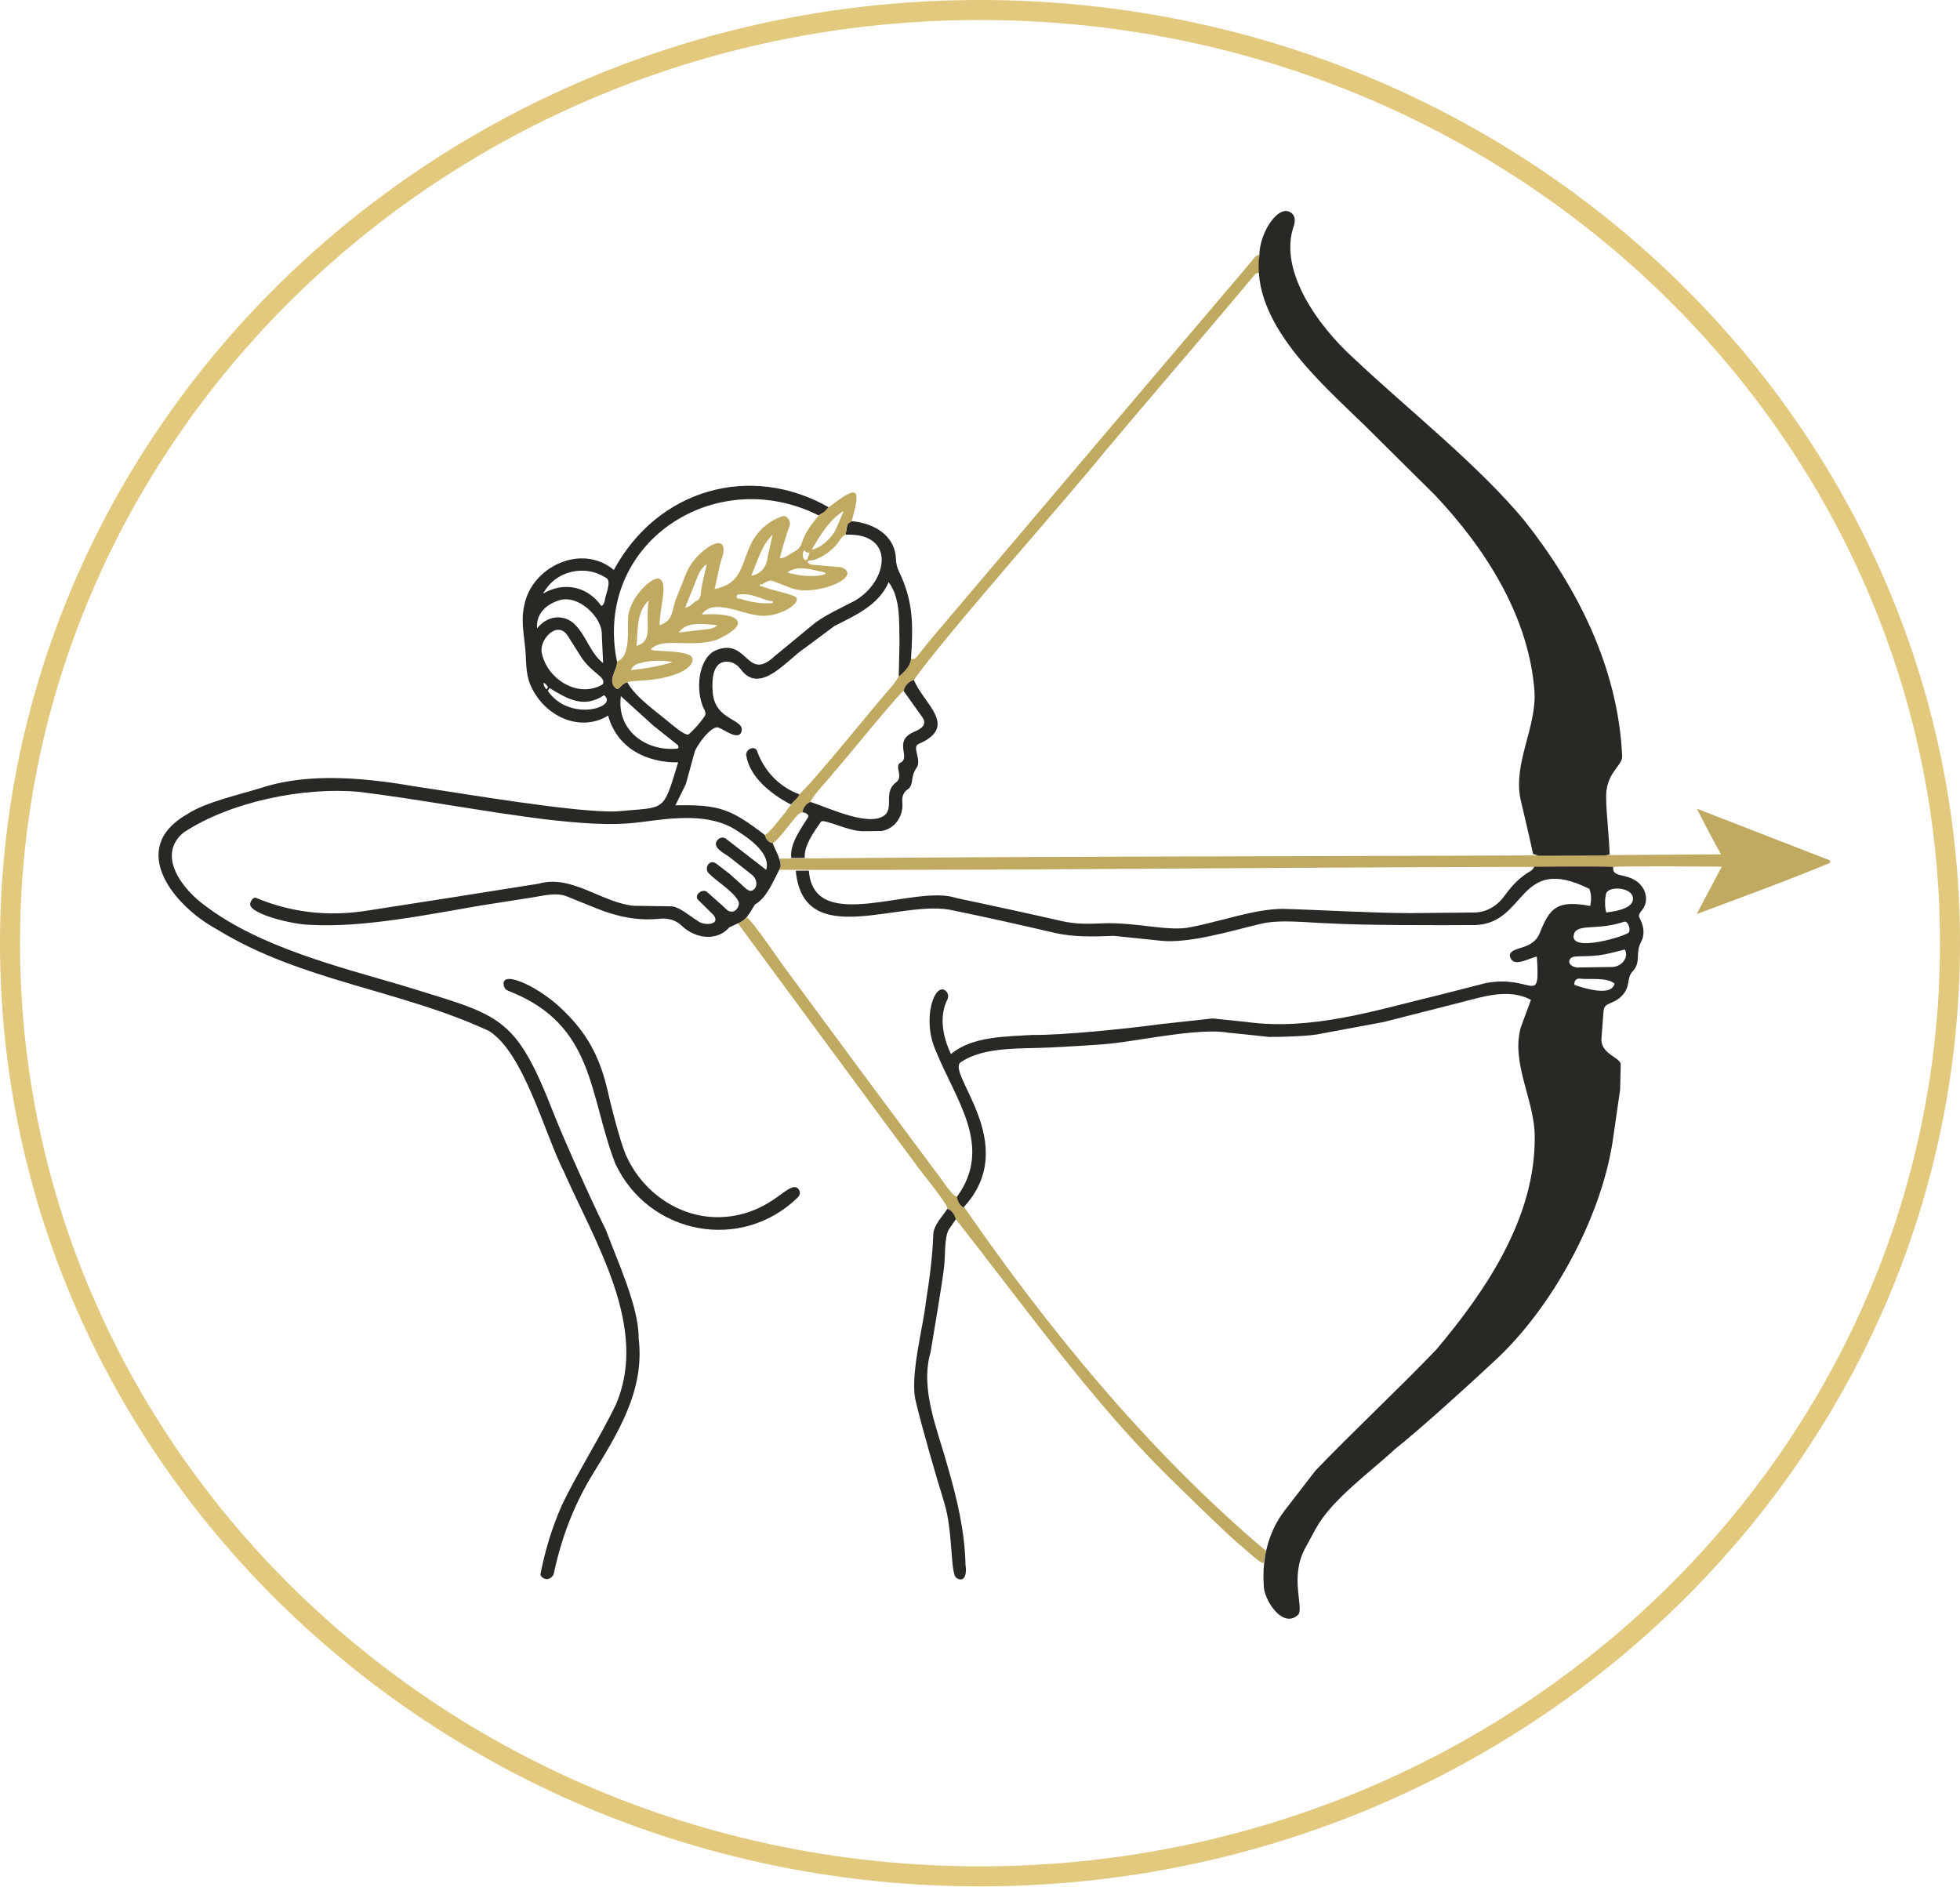
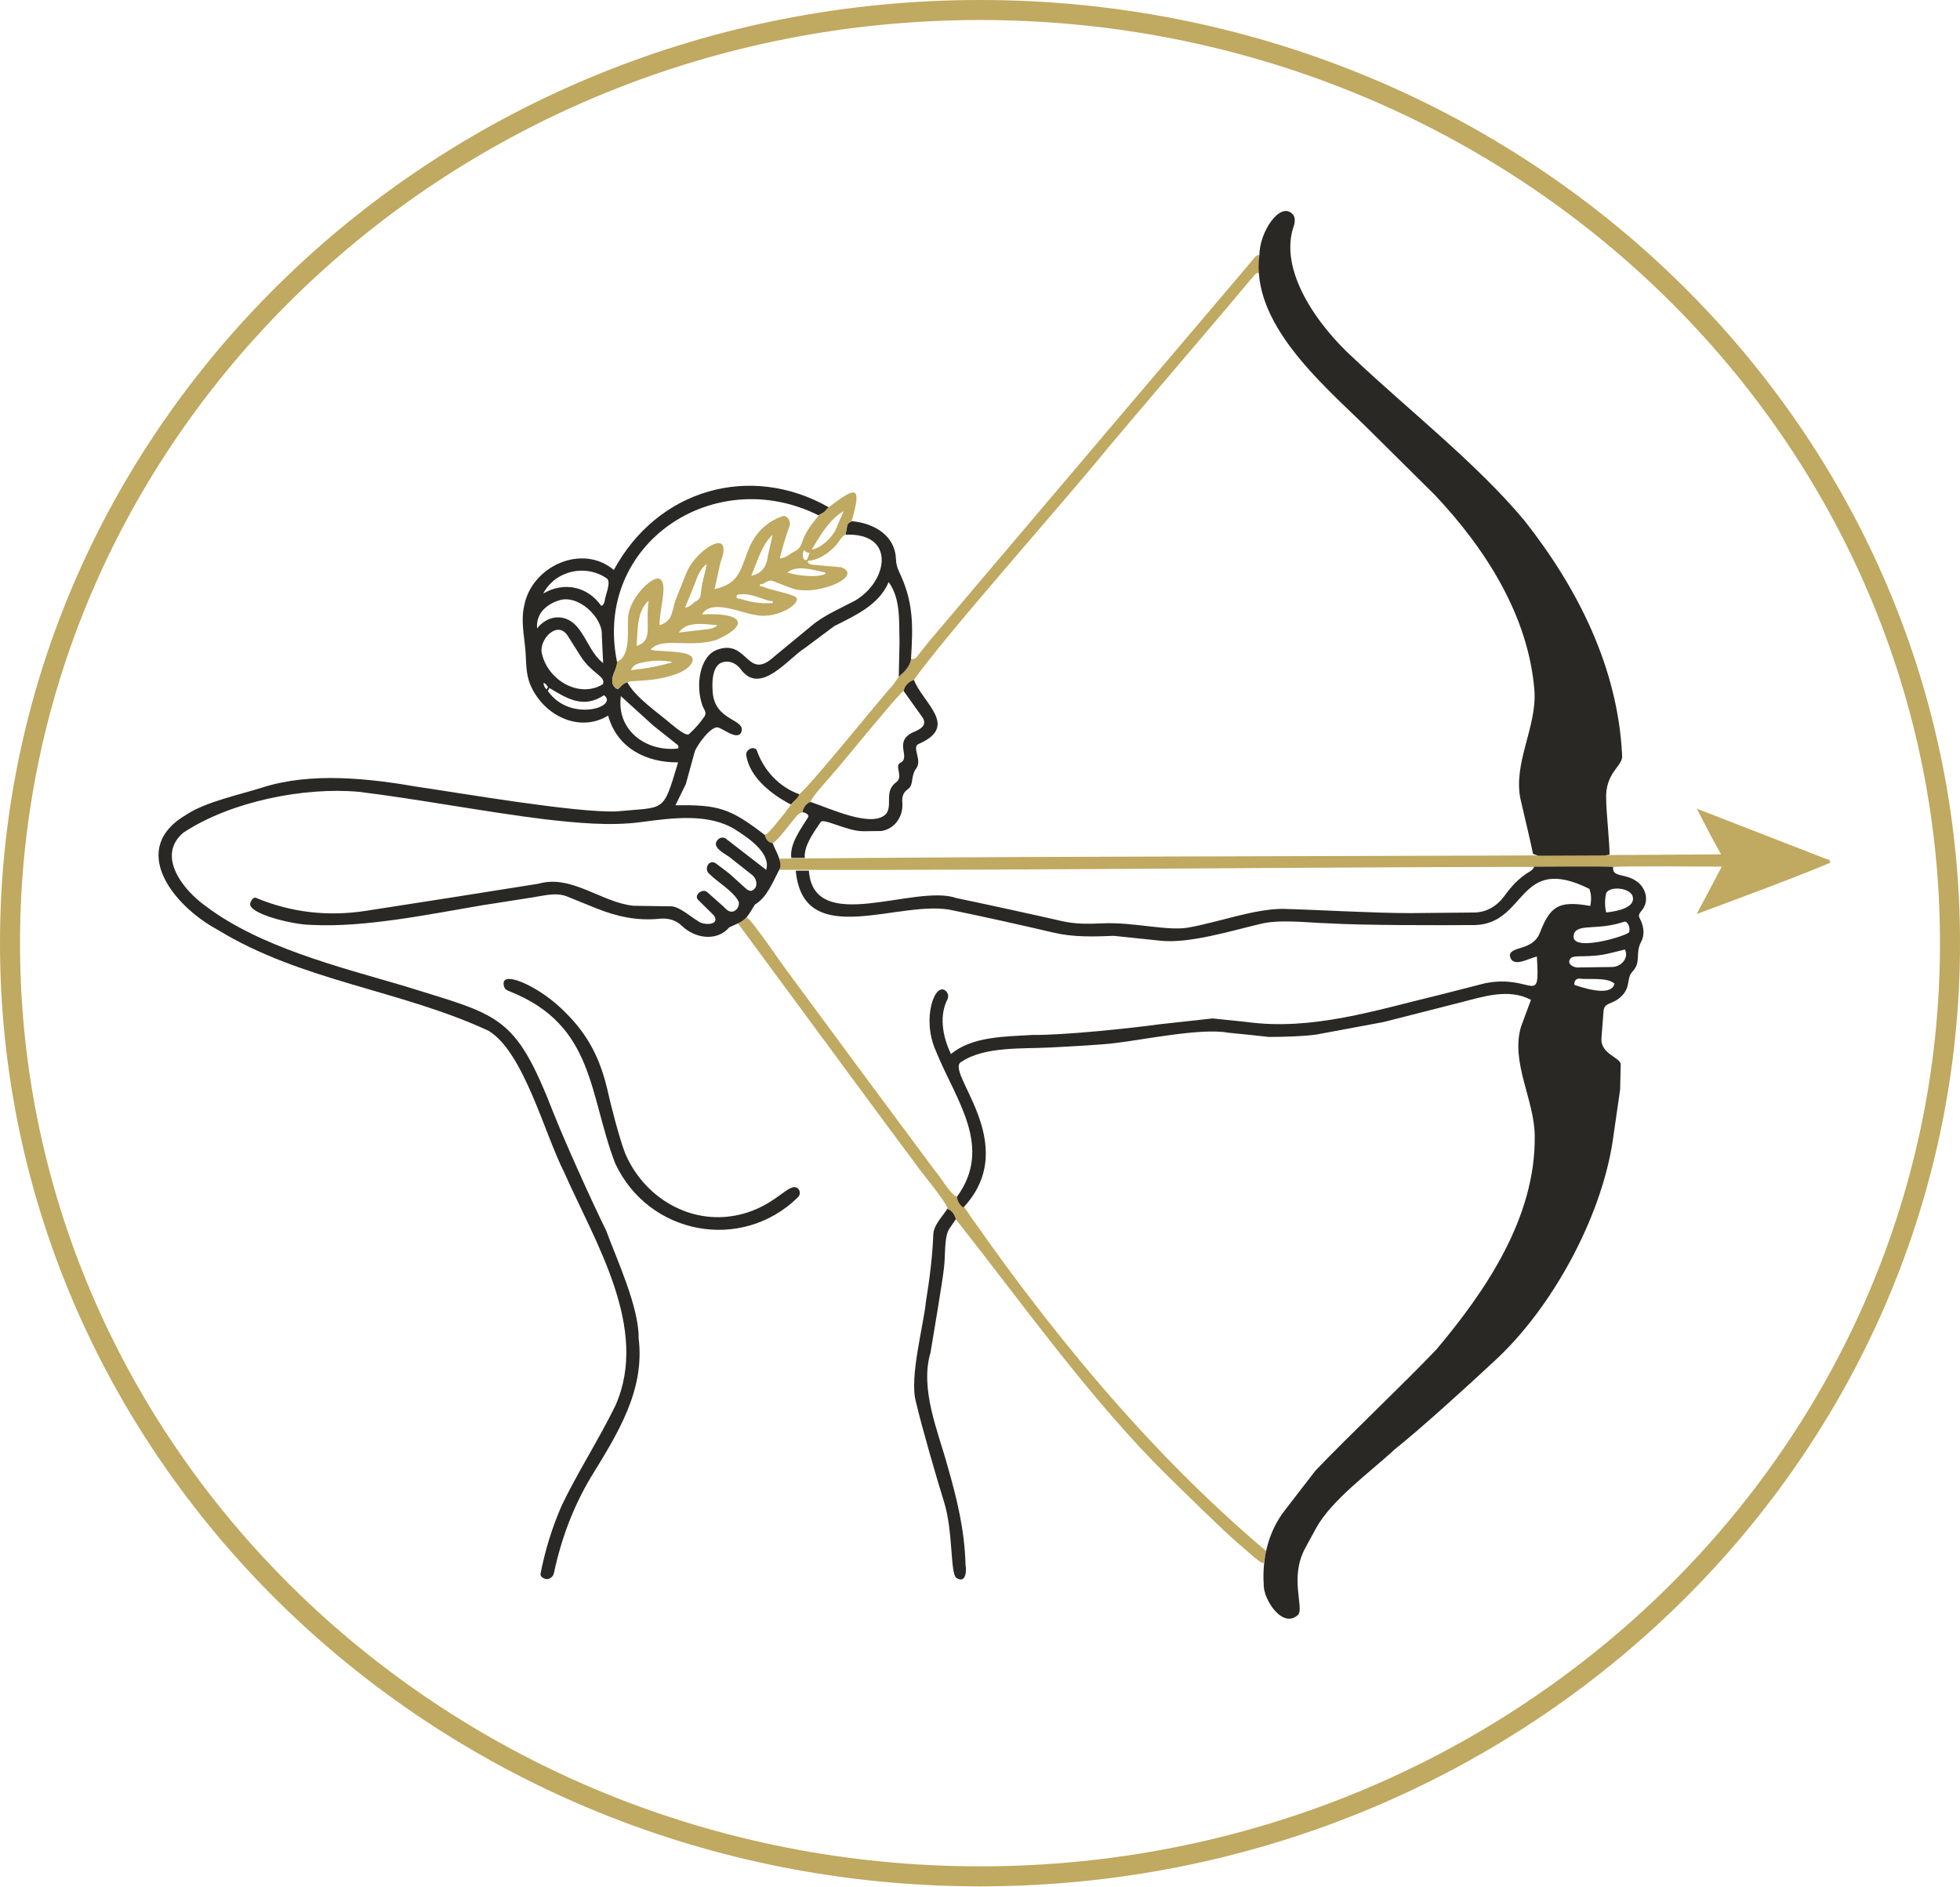
<svg xmlns="http://www.w3.org/2000/svg" viewBox="0 0 685.612 659.879">
  <defs>
    <style>
      .cls-1 {
        fill: #c0a960;
      }

      .cls-2 {
        fill: none;
-         stroke: #e2c97e;
+         stroke: #c0a960;
        stroke-miterlimit: 10;
        stroke-width: 7px;
      }

      .cls-3 {
        fill: #2a2825;
      }

      .cls-4 {
        fill: #fefefe;
      }
    </style>
  </defs>
  <g id="Layer_1" data-name="Layer 1">
    <g>
      <path class="cls-1" d="M564.287,303.251c-93.098-.18-198.611,1.285-291.723,1.035.479-.949.522-2.965.106-3.917,106.267-1.004,223.419-.698,329.378-1.495-2.102-3.557-6.582-12.208-8.49-15.975l45.468,17.66c.57.086,1.405.377,1.101,1.288-12.278,5.201-34.123,13.238-46.617,17.894l8.775-16.589c-4.439.016-34.384-.24-37.998.098Z" />
      <path class="cls-1" d="M261.184,320.972c1.509.207,13.207,17.677,14.388,19.023-0-0,24.827,33.642,24.827,33.642l26.809,36.105c1.321,1.292,5.598,8.603,7.554,8.889,30.471,44.587,66.541,88.887,108.139,123.954l-.898,4.177c-1.032.437-7.992-6.286-8.833-6.804-5.17-4.395-20.184-19.207-25.267-24.194-26.361-26.053-50.665-60.264-73.554-89.245-.386-1.595-1.356-3.126-2.965-3.653.643-1.208-10.273-14.225-10.87-15.377-0.0 0-10.861-14.606-10.861-14.606-13.342-18.049-38.14-51.738-51.559-69.919,1.036-.499,2.513-1.077,3.092-1.99Z" />
      <path class="cls-1" d="M440.539,89.175l-.037,6.257c-1.067-.117-1.575.64-2.309,1.513l-9.264,11.016c-12.43,14.714-29.694,34.797-42.022,49.505-13.254,16.453-55.615,64.038-67.221,80.362-1.772.602-3.295,2.037-3.571,3.923-.057-1.262-24.021,28.308-24.551,28.603-1.418,1.896-7.369,8.013-8.069,10.177-1.557.573-2.6,2.04-2.751,3.686-.593.108-1.359.442-1.924,1.117-1.872,1.883-6.331,8.37-8.518,9.626-1.456-.193-2.505-1.398-2.741-2.86,1.637-.621,5.866-6.574,7.151-7.867,1.255-2.247,3.775-4.295,4.898-6.374,5.51-4.982,27.352-32.289,32.803-38.292-0-0,1.978-2.848,1.978-2.848,1.8-1.526,4.097-3.697,4.285-6.256.671.213,1.415.066,1.971-.63l4.689-5.875,15.162-17.895c25.906-30.553,68.252-80.529,93.896-110.63,0,0,4.471-5.345,4.471-5.345.526-.629,1.013-.933,1.675-.913Z" />
      <path class="cls-3" d="M334.348,426.518l-2.354,3.448c-1.791,2.754-1.269,10.116-1.774,13.361-.397,4.336-3.957,25.121-4.73,29.856-3.779,12.758,2.639,27.466,5.899,39.454,3.34,11.53,6.069,22.712,6.355,34.841.432,2.281.072,6.597-3.254,4.47-2.089-1.704-1.104-15.993-4.12-26.068-2.701-8.711-7.968-26.792-9.995-35.562-2.313-8.508,2.634-26.292,3.518-34.984,1.281-7.938,2.273-15.547,2.577-23.525.149-3.354,3.243-6.278,4.912-8.944,1.609.527,2.579,2.058,2.965,3.653Z" />
      <g>
        <path class="cls-3" d="M564.287,303.251c-.432,3.89,4.154,2.014,8.411,5.192,2.936,2.192,4.162,6.364,1.978,9.556-.508.743-1.834,1.859-1.207,3.014,1.41,2.601,2.078,5.677.599,8.448-2.176,4.075.147,7.055-3.005,10.388-2.259,2.389-.443,5.37-3.975,8.757-3.138,3.009-5.917,1.838-6.173,5.192l-.716,9.357c-.433,5.662,6.788,6.727,6.728,9.254l-.208,8.762-2.575,17.861c-4.054,27.081-21.421,58.897-41.648,77.316-8.218,7.694-25.862,23.741-34.605,30.644-8.4,7.859-22.13,17.613-27.657,27.823,0,.001-3.706,6.823-3.706,6.823-5.457,10.046-.45,20.445-2.341,23.137-5.473,5.424-12.39-5.429-12.14-10.545-.577-9.088,1.617-18.454,7.333-25.821-0.0 0,10.744-13.934,10.744-13.934,12.101-12.678,30.166-29.64,42.32-42.393,17.474-20.728,34.682-46.307,34.406-74.469.034-12.666-8.524-25.919-4.799-38.458.001,0,3.487-9.398,3.487-9.398-7.894-4.162-16.908-1.038-24.748.94,0-0-26.837,6.833-26.837,6.833l-23.381,4.354c-3.939.624-12.71.889-16.756.851-3.518-.386-10.754-1.166-14.231-1.477-9.337-1.758-29.904,2.526-39.377,3.608-4.625.651-18.207,1.329-23.034,1.572-9.511.513-22.64-.438-30.761,4.941-6.716,3.021,21.45,28.697.602,51.004-1.302-.788-2.094-2.242-2.251-3.753,12.755-17.55-.451-33.808-7.361-50.911-5.169-11.421-.33-24.403,3.404-21.093.698.618,1.065,1.526.728,2.727-3.031,5.708-1.969,12.913,1.113,19.377,7.479-6.261,19.09-6.083,28.498-6.692,10.556.164,33.956-2.283,44.582-3.745,0,.001,18.422-2.023,18.422-2.023l11.813,1.222c23.011,3.179,45.377-4.143,67.526-9.444,0-0,16.083-4.114,16.083-4.114,16.671-3.221,19.172,8.735,18.027-9.33-3.156.73-8.61,4.199-9.465-.299.194-3.434,7.631-1.615,10.347-7.584,3.673-9.469,6.351-11.866,17.787-9.808.47-2.308.371-4.077-.292-5.969-25.122-12.481-21.763,12.052-39.947,12.656-12.105.091-39.572.121-51.297-.604-7.203-.183-17.152-1.542-24.106.272-9.764,2.303-25.034,7.022-35.082,5.767,0,.001-15.891-1.653-15.891-1.653-7.13.271-13.981.506-20.944-1.093-8.565-2.042-26.518-6.037-35.083-7.755-18.189-4.498-52.642,14.635-55.258-13.947l4.573-.02c1.675,22.897,37.12,4.473,51.65,9.604,9.281,1.918,27.79,5.964,36.956,8.068,4.499,1.011,8.96,1.014,13.608.778,11.94-.605,23.757,3.071,31.489,1.279,9.706-1.807,22.213-6.317,32-6.365,13.232.364,31.536,1.489,44.794,1.494,0,0,22.197-.209,22.197-.209,4.539-.043,8.215-2.431,10.785-6.019,2.429-3.392,5.207-6.302,8.846-8.414.714-.414,1.154-1,1.412-1.589,4.377-.006,23.657-.186,27.613.056ZM571.212,314.116c-.334-3.798-8.585-4.306-9.415-1.504-.484,2.216-.45,4.425.044,6.583,5.176-.52,9.709-2.068,9.37-5.078ZM569.864,326.004c.583-1.437-.629-3.915-1.684-3.568-9.188,3.024-15.08.811-17.314,3.607-3.88,8.287,19.722.929,18.998-.039ZM563.981,338.269c3.195-.08,5.929-3.276,4.411-6.105l-5.193,1.275c-7.468,1.833-12.309.435-13.694,1.715-1.835,1.917,1.036,3.554,2.867,3.279-0.0 0,11.61-.164,11.61-.164ZM564.771,344.108c-2.592-2.399-9.232-1.307-12.326-1.786-1.051-.043-1.98.929-1.676,2.233,5.866,1.996,13.04,3.571,14.002-.447Z" />
        <path class="cls-3" d="M563.022,298.922l-1.633.32-23.245.096-1.882-.62c-.43-2.364-3.739-16.37-4.364-19.063-2.705-12.597,5.697-25.339,4.859-37.908-1.998-26.29-17.201-49.911-34.885-68.634-.001 0-24.464-24.252-24.464-24.252-15.457-15.051-39.968-36.068-36.867-59.686.047-8.218,7.459-19.087,11.754-14.111.846.981.691,2.803.271,4-5.489,15.657,8.64,35.105,20.799,46.117,18.878,17.859,43.384,37.081,59.927,56.984,18.709,23.721,32.674,51.51,34.13,82.114.403,3.795-6.153,5.854-5.566,15.715-.025,3.407,1.25,15.663,1.168,18.929Z" />
      </g>
      <g>
        <path class="cls-3" d="M289.878,177.441l-1.418,1.54c-.495.537-1.687.861-2.063,1.332-36.37-18.286-78.945,9.761-70.586,51.096.399,2.7-3.173,5.831-.908,8.858,1.866,2.011,1.572-.72,4.517-1.631,2.885,5.434,10.782,10.67,15.427,14.706,2.54,2.075,5.331,4.178,6.134,3.475,2.044-1.791,3.939-3.985,5.45-6.189.931-1.358-.285-2.624-.658-3.637-2.674-7.266-.949-17.741,5.263-19.753,10.646-3.749,10.181,11.357,19.904,2.335 0,0,13.15-10.839,13.15-10.839,3.961-3.364,10.148-6.063,14.758-8.489,11.73-6.606,14.822-23.941-3.069-23.2l.561-3.107c.235-1.301,1.309-1.203,1.559-1.627,8.031.719,15.205,5.104,15.501,13.213.058,1.58.386,2.986,1.08,4.423,5.211,10.79,4.883,19.206,4.195,30.52-.192,2.56-2.481,4.727-4.285,6.256l.264-12.195c-.253-6.702.565-15.015-3.812-20.893-3.342,8.049-11.896,11.766-18.975,15.368 0.0 0-10.302,7.677-10.302,7.677-5.905,3.708-15.56,16.71-22.391,7.524-1.471-2.015-3.778-3.269-6.37-2.546-3.136.875-3.897,5.467-3.523,10.123.536,10.884,12.188,9.475,9.906,14.641-1.517,2.387-6.065-1.353-7.778-1.853-2.41-1.176-7.838,6.374-8.424,8.507l-3.089,11.253-3.635,7.38c15.308-.271,19.275,1.188,31.299,10.395.236,1.462,1.286,2.666,2.741,2.86.75,2.385,3.817,6.706,2.261,9.326-2.156,4.132-4.304,9.707-8.508,12.154-3.41,5.64-2.969,5.227-8.964,7.967-4.179,4.899-11.759,4.088-16.598-.553-2.156-2.068-4.824-2.765-7.841-2.459-7.784.788-14.984-.793-22.112-3.676l-10.18-4.116c-3.797-1.535-8.19-.281-12.166.34l-17.644,2.758c-18.221,3.088-41.137,7.85-59.639,6.837-6.22-.001-21.149-3.708-21.41-7.13-.061-.798.955-2.782,2.065-2.318,12.297,5.137,25.16,6.58,38.43,4.532,13.902-2.118,46.197-7.208,60.391-9.488,11.495-3.348,22.137,6.636,33.248,7.72,0-.001,12.761.19,12.761.19,2.965-.24,7.233,3.731,9.617,5.057,1.759,1.708,8.293,1.697,5.639-1.949-0.0 0-5.612-5.538-5.612-5.538-1.197-1.787,1.774-3.855,3.308-2.572 0,0,5.55,4.924,5.55,4.924.946.839,1.735,2.077,3.288,1.939,1.429-.126,2.702-2.129,2.16-3.53-1.585-3.426-7.463-6.924-10.091-9.563-2.296-1.698-.233-5.555,2.259-3.726-0-0,4.68,3.569,4.68,3.569l4.754,4.292c.696.628,1.771,1.861,2.958,1.656,2.409-.921,2.017-4.104.142-5.57,0-0-7.971-6.29-7.971-6.29-1.873-1.358-6.654-3.583-3.757-6.233.654-.519,1.738-.792,2.646-.089l14.048,10.864c1.659-5.504-5.36-10.692-10.856-14.11-9.245-5.748-21.727-4.093-32.869-2.602-10.905,1.461-22.489.279-33.411-.939-19.997-2.429-45.303-7.215-65.358-9.642-19.102-1.753-44.835,3.356-61.309,14.238-9.8,8.151.025,20.323,7.847,25.815,18.744,14.154,46.16,21.088,68.448,27.611,34.527,10.785,39.505,9.769,53.162,44.819,4.117,10.364,13.38,30.917,18.345,40.935,3.653,9.966,11.543,26.858,11.383,37.704,2.283,18.453-7.566,33.718-16.768,48.738-6.21,10.459-10.332,21.568-12.865,33.441-.292,1.37-1.518,2.083-2.435,2.107-.768.021-2.482-.697-2.24-1.93,1.612-8.214,4.009-16.043,7.383-23.781,5.491-11.481,13.254-23.57,18.852-35.1,11.89-26.981-7.175-57.024-18.02-81.607-6.792-13.293-14.1-41.973-26.379-49.383-30.724-14.292-65.505-17.343-94.988-35.469-15.276-8.245-31.337-28.249-10.677-40.191,6.803-4.493,18.788-6.996,26.528-9.462,17.017-5.449,37.204-3.203,54.544-.193,14.531,2.098,55.154,9.117,69.33,8.554,17.32-1.688,16.091.86,21.551-17.16-10.886.15-21.287-4.803-24.493-16.353-9.989,6.125-22.521.071-27.14-10.641-1.795-4.162-1.425-8.373-1.827-12.686-.481-5.162-1.572-10.101-.347-15.303,2.688-13.642,20.209-21.673,31.315-12.315,15.386-28.38,47.829-37.456,75.153-21.942ZM211.529,210.196c.105-1.668,2.338-6.455.817-7.793-7.43-5.215-18.056-2.857-22.328,5.217,7.349-4.279,15.593-2.419,20.287,4.311.682-.086,1.012-.833,1.224-1.735ZM210.979,231.964l-.463-9.738c.395-6.184-8.394-14.672-15.261-12.105-4.125,1.38-7.799,4.473-7.384,9.694,3.409-4.248,8.603-5.141,12.671-1.887,4.408,3.889,5.763,10.436,10.438,14.036ZM203.113,229.563l-4.644-7.335c-3.675-5.413-10.328,1.864-8.842,6.676,2.113,8.947,12.906,15.521,21.251,10.458,1.171-2.808-3.881-3.663-7.765-9.799ZM191.695,240.327c-.466-.575-.627-1.109-1.55-1.469-.011,1.136.521,1.727,1.036,2.334l.513-.865ZM192.211,240.682l-.583,1.035c7.819,11.179,25.013,5.491,19.658,1.481-7.108,4.736-12.764,1.312-19.075-2.517ZM237.044,261.865c.52-.347.313-1.175-.256-1.462l-8.369-6.67-11.236-10.209c-1.609,11.829,8.639,19.492,19.861,18.341Z" />
        <path class="cls-1" d="M297.9,182.308c-.25.424-1.324.326-1.559,1.627l-.561,3.107c-.928.357-1.55,1.177-2.213,2.195-2.178,3.349-7.2,6.913-10.779,6.88l-.293.428c.323.722,1.071.96,2.091,1.048l9.714.846c8.344,3.3-9.898,10.887-18.224,7.001-0.0.001-5.96-2.268-5.96-2.268-1.005-.383-2.552.626-3.44,1.214-1.155-.521-1.086,1.116-.112.721,3.475,1.511,8.116,2.05,11.495,3.552,3.35,1.891-6.223,8.239-13.852,6.449-4.855-.566-15.277-5.836-18.67-.146,13.39-.821,17.752,3.23,4.879,8.979-9.773,2.737-18.213-1.09-22.61,3.016-1.44,1.345,13.239.009,14.385,3.21.69,1.929-2.119,4.361-5.529,5.589-8.266,2.978-14.539,1.985-17.241,2.878-2.185.722-2.67,2.345-3.382,2.361-4.288-1.84.144-6.946-.227-9.588,4.855-1.614,3.627-10.809,3.88-14.97.127-7.106,8.556-15.096,10.948-13.961,3.167,1.502.147,9.713.062,16.228,5.033-1.535,4.141-5.159,5.806-9.302l3.656-9.099c2.676-6.659,12.257-13.476,12.881-8.695.297,2.275-.79,4.023-1.24,6.082l-1.836,8.395c8.926-1.945,9.101-7.266,11.936-14.042,2.158-5.458,6.173-9.472,11.678-11.428,1.729-.615,3.155,1.76,2.631,3.287-1.067,2.784-2.78,8.508-3.443,11.417,2.044-.04,3.354-1.49,4.961-2.298,1.956-.983,2.404-2.019,3.061-3.947,1.163-3.41,3.546-6.187,5.605-8.764.376-.47,1.568-.794,2.063-1.332l1.418-1.54c9.341-7.003,11.83-8.239,8.022,4.867ZM292.418,185.083l2.712-6.315c-5.114,3.052-8.152,8.44-11.18,13.465,3.123-.364,7.222-4.251,8.468-7.15ZM268.553,194.685l1.714-7.6c-3.748,3.306-5.531,9.839-7.477,14.304,3.459-.562,5.421-3.143,5.763-6.705ZM282.389,195.618l.827-2.263c-1.074.032-1.4-.313-1.774-.847-.707-.113-1.061,3.434.456,3.448l.491-.338ZM243.146,210.44c1.295-.418,1.753-1.343,1.964-2.3.263-3.792,1.318-6.841,2.14-10.82-2.614,1.839-3.276,4.5-4.342,7.21l-3.278,8.067c1.48-.268,2.346-1.092,3.517-2.157ZM288.204,200.182c-3.869-.776-9.403-2.722-12.793.12,9.18,2.52,15.426.439,12.793-.12ZM269.615,210.29c-3.356-.774-7.064-2.893-10.727-2.321-1.568-.436-1.676,1.798-.114,1.453,3.775,1.211,7.165,1.783,11.019,1.577.872.169.705-1.129-.177-.709ZM226.899,210.097c-4.318,3.921-3.745,10.564-4.215,15.873,5.954-1.881,2.983-7.144,4.215-15.873ZM247.945,220.046c1.164-.138,2.208-.583,3.059-1.319-5.903-.616-11.058-1.223-13.547,2.558l10.489-1.238ZM235.282,231.652c-3.175-1.018-13.448-.799-14.513,2.778,5.319-.563,9.805-1.401,14.513-2.778Z" />
        <path class="cls-3" d="M256.121,425.404c14.61-2.265,19.681-12.147,22.856-9.766.896.672,1.238,2.229-.001,3.329-19.594,19.055-51.967,13.125-63.743-11.899-9.293-24.114-7.176-48.302-36.67-60.151-1.157-.462-1.901-.719-2.226-1.782-1.896-6.217,11.01-.667,19.446,7.128,8.895,8.218,13.648,16.43,16.534,28.307,1.244,5.627,4.316,17.662,6.394,22.949,6.245,14.674,21.367,24.372,37.407,21.885Z" />
        <path class="cls-4" d="M278.82,285.334c.565-.675,1.331-1.009,1.924-1.117.679-.217,2.456.819,1.963,1.611" />
        <path class="cls-3" d="M319.686,237.828c3.3,8.408,15.952,16.236,1.544,22.476-2.293,1.099,1.338,5.607-.652,8.366-2.261,3.135-.764,5.824-3.011,7.406-1.611,1.133-2.103,2.625-1.926,4.651.415,4.744-2.524,9.182-7.29,9.977l-6.343.075c-5.483.065-13.963-4.659-14.887-3.263-2.318,3.398-5.996,8.328-5.605,12.606l-4.713.014c-.679-4.887,3.423-10.282,5.904-14.307.493-.793-1.285-1.829-1.963-1.611.15-1.646,1.194-3.112,2.751-3.686,6.59,2.136,21.691,9.386,26.495,4.134,2.345-3.108-.893-7.803,3.548-11.063,2.567-1.885-.777-5.709,1.412-6.774,3.816-1.857-2.537-7.337,4.369-10.638,2.184-.887,5.263-2.283,3.399-5.191 0.0 0-6.604-9.248-6.604-9.248.276-1.886,1.799-3.321,3.571-3.923Z" />
        <path class="cls-4" d="M220.769,234.431c.795-2.03,2.509-2.461,4.326-2.603" />
        <path class="cls-3" d="M279.61,277.86c-.509,1.395-2.114,2.485-2.911,3.598-6.978-3.616-14.447-9.562-15.661-17.191-.314-2.065,2.612-3.436,3.662-1.874,2.463,7.184,7.85,12.894,14.91,15.468Z" />
      </g>
    </g>
  </g>
  <g id="Layer_2" data-name="Layer 2">
    <ellipse class="cls-2" cx="342.806" cy="329.94" rx="339.306" ry="326.44" />
  </g>
</svg>
